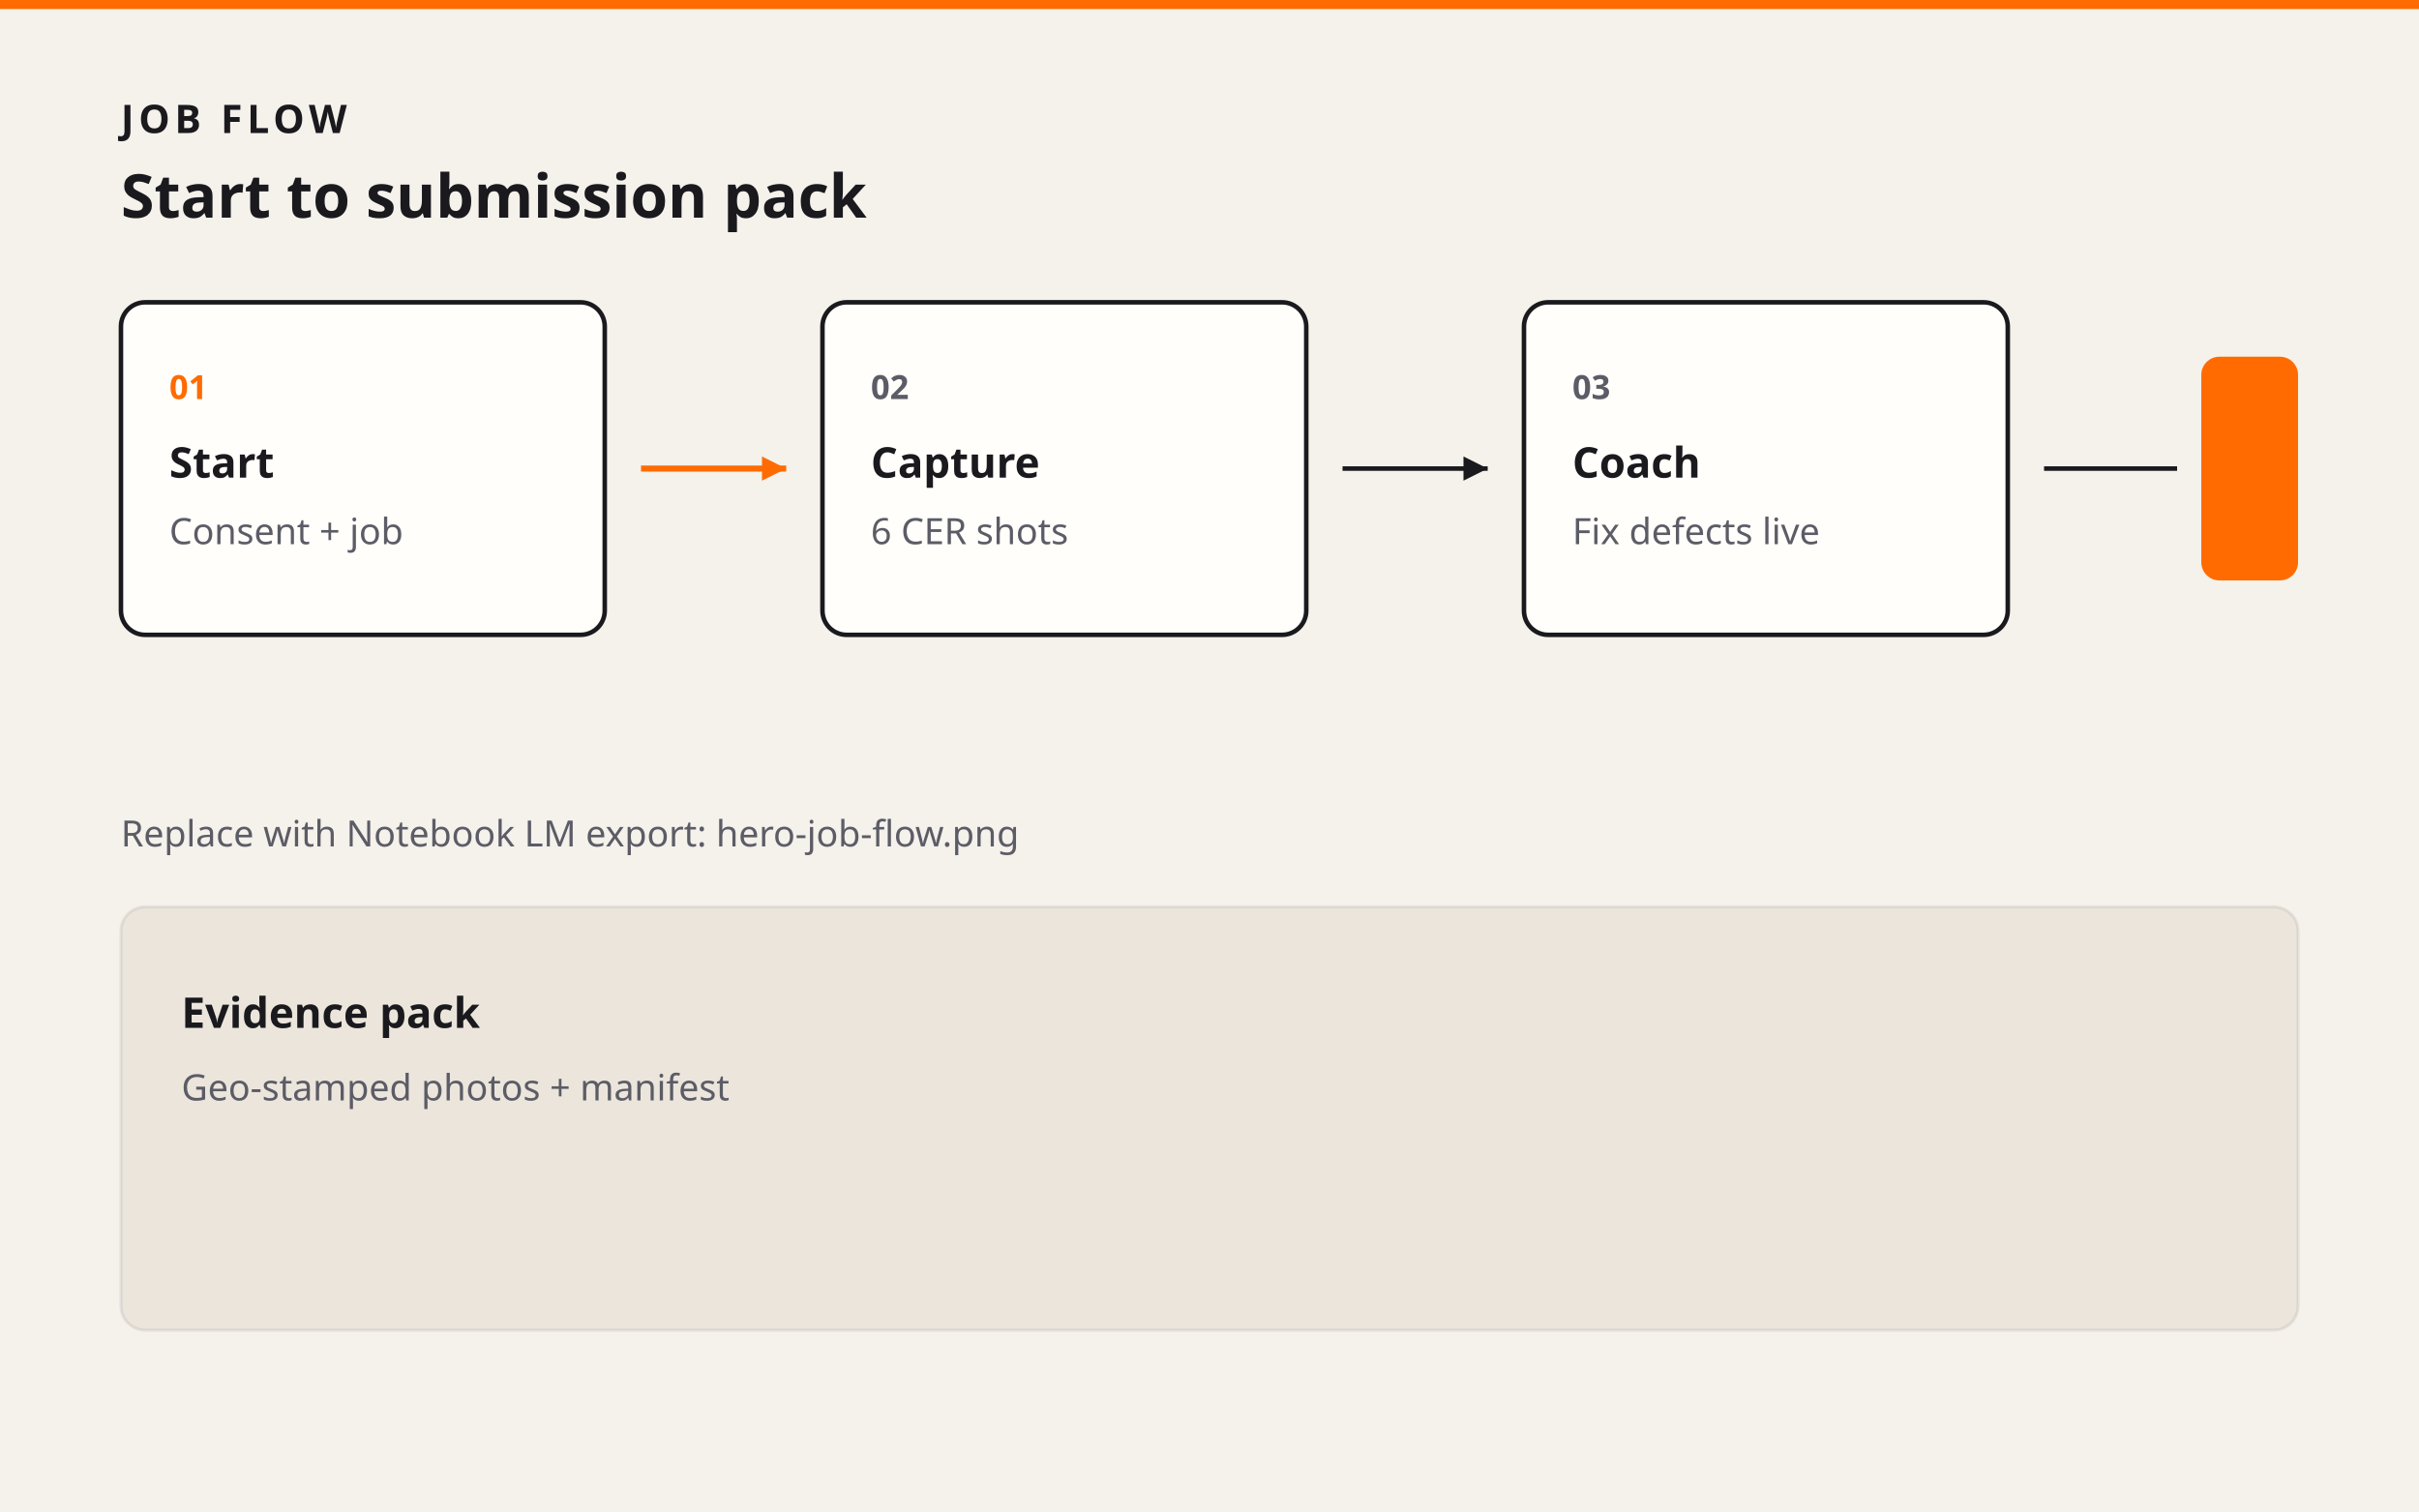
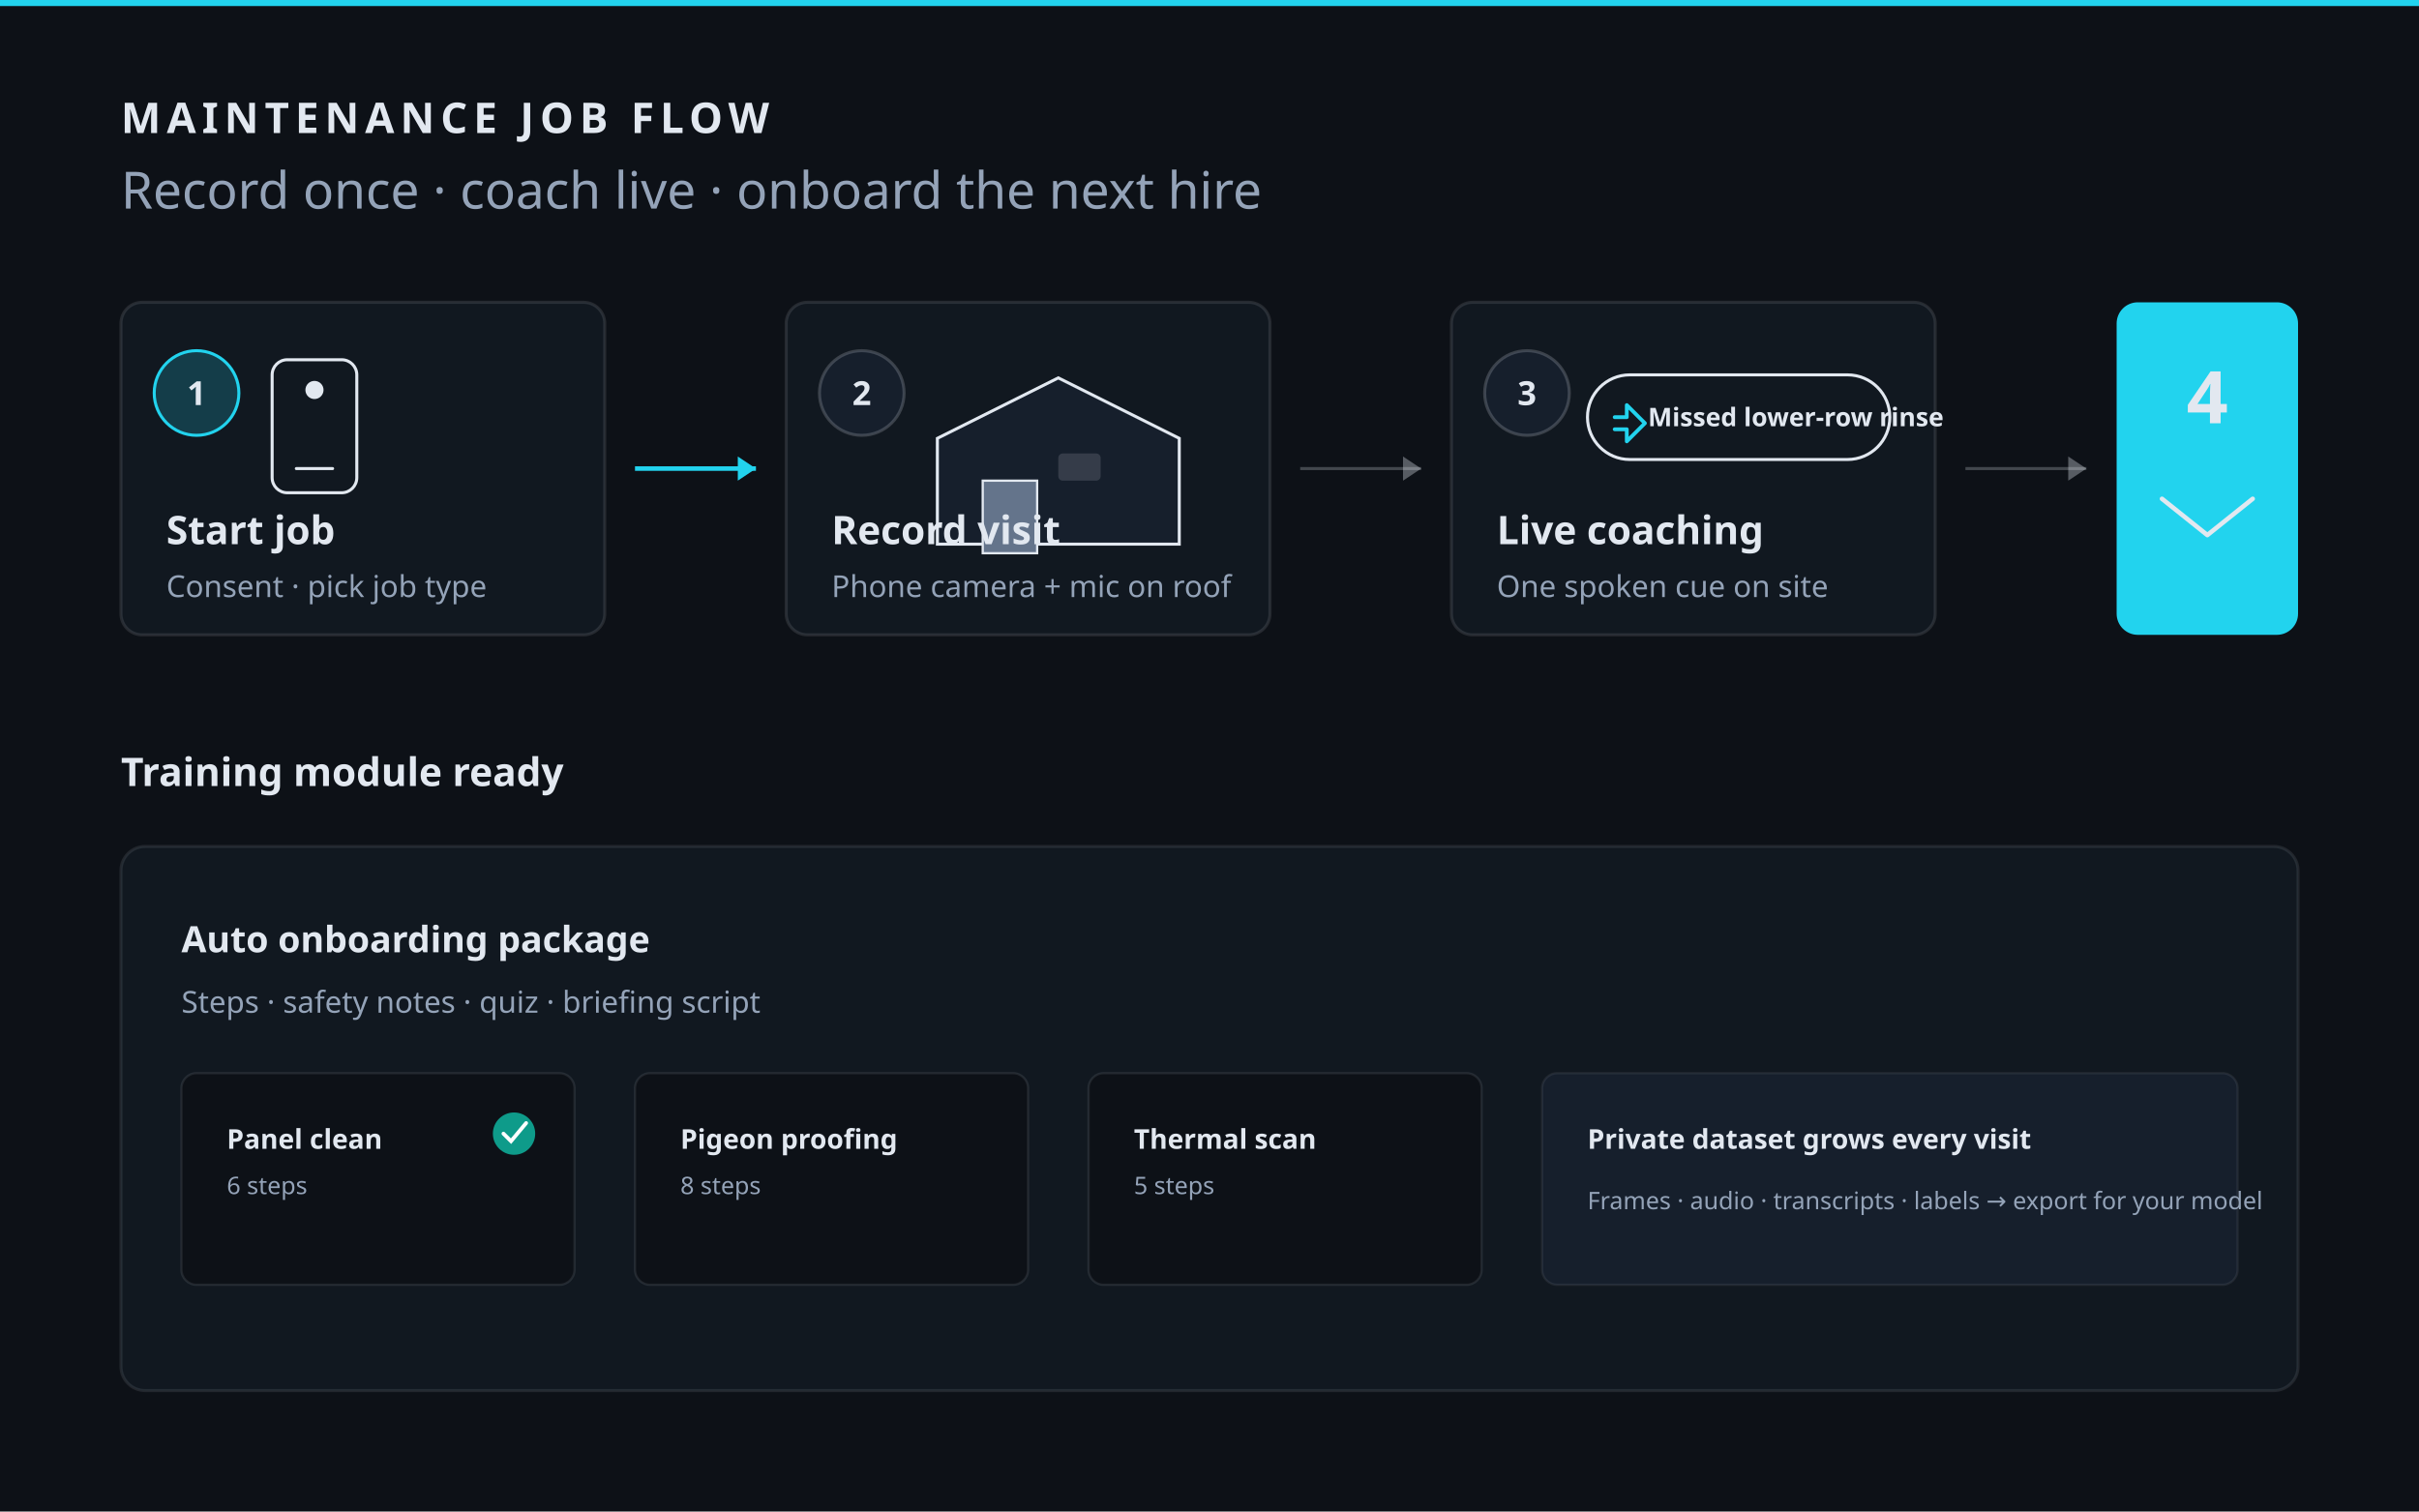
- <svg xmlns="http://www.w3.org/2000/svg" viewBox="0 0 800 500" fill="none">
-   <rect width="800" height="500" fill="#f5f1eb" />
-   <rect x="0" y="0" width="800" height="3" fill="#ff6b00" />
-   <text x="40" y="44" fill="#1a1a1e" font-family="system-ui,sans-serif" font-size="13" font-weight="700" letter-spacing="0.12em">JOB FLOW</text>
-   <text x="40" y="72" fill="#1a1a1e" font-family="system-ui,sans-serif" font-size="20" font-weight="700">Start to submission pack</text>
-   <rect x="40" y="100" width="160" height="110" rx="8" stroke="#1a1a1e" stroke-width="1.5" fill="#fffefb" />
-   <text x="56" y="132" fill="#ff6b00" font-size="11" font-weight="700" font-family="system-ui">01</text>
-   <text x="56" y="158" fill="#1a1a1e" font-size="14" font-weight="600" font-family="system-ui">Start</text>
-   <text x="56" y="180" fill="#5c5c66" font-size="12" font-family="system-ui">Consent + job</text>
-   <path d="M212 155h48" stroke="#ff6b00" stroke-width="2" />
-   <polygon points="260,155 252,151 252,159" fill="#ff6b00" />
-   <rect x="272" y="100" width="160" height="110" rx="8" stroke="#1a1a1e" stroke-width="1.5" fill="#fffefb" />
-   <text x="288" y="132" fill="#5c5c66" font-size="11" font-weight="700" font-family="system-ui">02</text>
-   <text x="288" y="158" fill="#1a1a1e" font-size="14" font-weight="600" font-family="system-ui">Capture</text>
-   <text x="288" y="180" fill="#5c5c66" font-size="12" font-family="system-ui">6 CER shots</text>
-   <path d="M444 155h48" stroke="#1a1a1e" stroke-width="1.5" />
-   <polygon points="492,155 484,151 484,159" fill="#1a1a1e" />
-   <rect x="504" y="100" width="160" height="110" rx="8" stroke="#1a1a1e" stroke-width="1.5" fill="#fffefb" />
-   <text x="520" y="132" fill="#5c5c66" font-size="11" font-weight="700" font-family="system-ui">03</text>
-   <text x="520" y="158" fill="#1a1a1e" font-size="14" font-weight="600" font-family="system-ui">Coach</text>
-   <text x="520" y="180" fill="#5c5c66" font-size="12" font-family="system-ui">Fix defects live</text>
-   <path d="M676 155h44" stroke="#1a1a1e" stroke-width="1.5" />
-   <rect x="728" y="118" width="32" height="74" rx="6" fill="#ff6b00" />
-   <text x="40" y="280" fill="#5c5c66" font-size="12" font-family="system-ui">Replace with Notebook LM export: hero-job-flow.png</text>
-   <rect x="40" y="300" width="720" height="140" rx="8" fill="#ebe5dc" stroke="#1a1a1e" stroke-width="1" stroke-opacity="0.08" />
-   <text x="60" y="340" fill="#1a1a1e" font-size="14" font-weight="600" font-family="system-ui">Evidence pack</text>
-   <text x="60" y="364" fill="#5c5c66" font-size="12" font-family="system-ui">Geo-stamped photos + manifest</text>
+ <svg xmlns="http://www.w3.org/2000/svg" viewBox="0 0 1600 1000" fill="none" role="img" aria-label="Foreman maintenance job flow from consent to training module">
+   <rect width="1600" height="1000" fill="#0d1117" />
+   <rect width="1600" height="4" fill="#22d3ee" />
+   <text x="80" y="88" fill="#e2e8f0" font-family="system-ui,sans-serif" font-size="28" font-weight="700" letter-spacing="0.14em">MAINTENANCE JOB FLOW</text>
+   <text x="80" y="138" fill="#94a3b8" font-family="system-ui,sans-serif" font-size="34">Record once · coach live · onboard the next hire</text>
+   <rect x="80" y="200" width="320" height="220" rx="14" fill="#111820" stroke="#e2e8f0" stroke-width="2" stroke-opacity="0.12" />
+   <circle cx="130" cy="260" r="28" fill="#22d3ee" fill-opacity="0.2" stroke="#22d3ee" stroke-width="2" />
+   <text x="130" y="268" text-anchor="middle" fill="#e2e8f0" font-family="system-ui" font-size="22" font-weight="700">1</text>
+   <rect x="180" y="238" width="56" height="88" rx="10" stroke="#e2e8f0" stroke-width="2" />
+   <circle cx="208" cy="258" r="6" fill="#e2e8f0" />
+   <path d="M196 310h24" stroke="#e2e8f0" stroke-width="2" stroke-linecap="round" />
+   <text x="110" y="360" fill="#e2e8f0" font-family="system-ui" font-size="26" font-weight="700">Start job</text>
+   <text x="110" y="395" fill="#94a3b8" font-family="system-ui" font-size="20">Consent · pick job type</text>
+   <path d="M420 310h80" stroke="#22d3ee" stroke-width="3" />
+   <polygon points="500,310 488,302 488,318" fill="#22d3ee" />
+   <rect x="520" y="200" width="320" height="220" rx="14" fill="#111820" stroke="#e2e8f0" stroke-width="2" stroke-opacity="0.12" />
+   <circle cx="570" cy="260" r="28" fill="#161f2c" stroke="#e2e8f0" stroke-width="2" stroke-opacity="0.2" />
+   <text x="570" y="268" text-anchor="middle" fill="#e2e8f0" font-family="system-ui" font-size="22" font-weight="700">2</text>
+   <path d="M620 290l80-40 80 40v70H620z" fill="#161f2c" stroke="#e2e8f0" stroke-width="2" />
+   <rect x="650" y="318" width="36" height="48" fill="#64748b" stroke="#e2e8f0" stroke-width="1.5" />
+   <rect x="700" y="300" width="28" height="18" rx="3" fill="#e2e8f0" fill-opacity="0.15" />
+   <text x="550" y="360" fill="#e2e8f0" font-family="system-ui" font-size="26" font-weight="700">Record visit</text>
+   <text x="550" y="395" fill="#94a3b8" font-family="system-ui" font-size="20">Phone camera + mic on roof</text>
+   <path d="M860 310h80" stroke="#e2e8f0" stroke-width="2" stroke-opacity="0.25" />
+   <polygon points="940,310 928,302 928,318" fill="#e2e8f0" fill-opacity="0.35" />
+   <rect x="960" y="200" width="320" height="220" rx="14" fill="#111820" stroke="#e2e8f0" stroke-width="2" stroke-opacity="0.12" />
+   <circle cx="1010" cy="260" r="28" fill="#161f2c" stroke="#e2e8f0" stroke-width="2" stroke-opacity="0.2" />
+   <text x="1010" y="268" text-anchor="middle" fill="#e2e8f0" font-family="system-ui" font-size="22" font-weight="700">3</text>
+   <rect x="1050" y="248" width="200" height="56" rx="28" fill="#111820" stroke="#e2e8f0" stroke-width="2" />
+   <path d="M1068 276h8v-8l12 12-12 12v-8h-8" fill="none" stroke="#22d3ee" stroke-width="2.5" stroke-linecap="round" stroke-linejoin="round" />
+   <text x="1090" y="282" fill="#e2e8f0" font-family="system-ui" font-size="17" font-weight="600">Missed lower-row rinse</text>
+   <text x="990" y="360" fill="#e2e8f0" font-family="system-ui" font-size="26" font-weight="700">Live coaching</text>
+   <text x="990" y="395" fill="#94a3b8" font-family="system-ui" font-size="20">One spoken cue on site</text>
+   <path d="M1300 310h80" stroke="#e2e8f0" stroke-width="2" stroke-opacity="0.25" />
+   <polygon points="1380,310 1368,302 1368,318" fill="#e2e8f0" fill-opacity="0.35" />
+   <rect x="1400" y="200" width="120" height="220" rx="14" fill="#22d3ee" />
+   <text x="1460" y="280" text-anchor="middle" fill="#e2e8f0" font-family="system-ui" font-size="48" font-weight="700">4</text>
+   <path d="M1430 330l30 24 30-24" fill="none" stroke="#e2e8f0" stroke-width="3" stroke-linecap="round" stroke-linejoin="round" />
+   <text x="80" y="520" fill="#e2e8f0" font-family="system-ui" font-size="26" font-weight="700">Training module ready</text>
+   <rect x="80" y="560" width="1440" height="360" rx="16" fill="#111820" stroke="#e2e8f0" stroke-width="2" stroke-opacity="0.1" />
+   <text x="120" y="630" fill="#e2e8f0" font-family="system-ui" font-size="24" font-weight="700">Auto onboarding package</text>
+   <text x="120" y="670" fill="#94a3b8" font-family="system-ui" font-size="20">Steps · safety notes · quiz · briefing script</text>
+   <rect x="120" y="710" width="260" height="140" rx="10" fill="#0d1117" stroke="#e2e8f0" stroke-width="1.5" stroke-opacity="0.1" />
+   <text x="150" y="760" fill="#e2e8f0" font-family="system-ui" font-size="18" font-weight="600">Panel clean</text>
+   <text x="150" y="790" fill="#94a3b8" font-family="system-ui" font-size="16">6 steps</text>
+   <circle cx="340" cy="750" r="14" fill="#0e9b8a" />
+   <path d="M333 750l5 5 10-12" stroke="#fff" stroke-width="2.5" stroke-linecap="round" />
+   <rect x="420" y="710" width="260" height="140" rx="10" fill="#0d1117" stroke="#e2e8f0" stroke-width="1.5" stroke-opacity="0.1" />
+   <text x="450" y="760" fill="#e2e8f0" font-family="system-ui" font-size="18" font-weight="600">Pigeon proofing</text>
+   <text x="450" y="790" fill="#94a3b8" font-family="system-ui" font-size="16">8 steps</text>
+   <rect x="720" y="710" width="260" height="140" rx="10" fill="#0d1117" stroke="#e2e8f0" stroke-width="1.5" stroke-opacity="0.1" />
+   <text x="750" y="760" fill="#e2e8f0" font-family="system-ui" font-size="18" font-weight="600">Thermal scan</text>
+   <text x="750" y="790" fill="#94a3b8" font-family="system-ui" font-size="16">5 steps</text>
+   <rect x="1020" y="710" width="460" height="140" rx="10" fill="#161f2c" stroke="#e2e8f0" stroke-width="1.5" stroke-opacity="0.08" />
+   <text x="1050" y="760" fill="#e2e8f0" font-family="system-ui" font-size="18" font-weight="600">Private dataset grows every visit</text>
+   <text x="1050" y="800" fill="#94a3b8" font-family="system-ui" font-size="16">Frames · audio · transcripts · labels → export for your model</text>
</svg>
